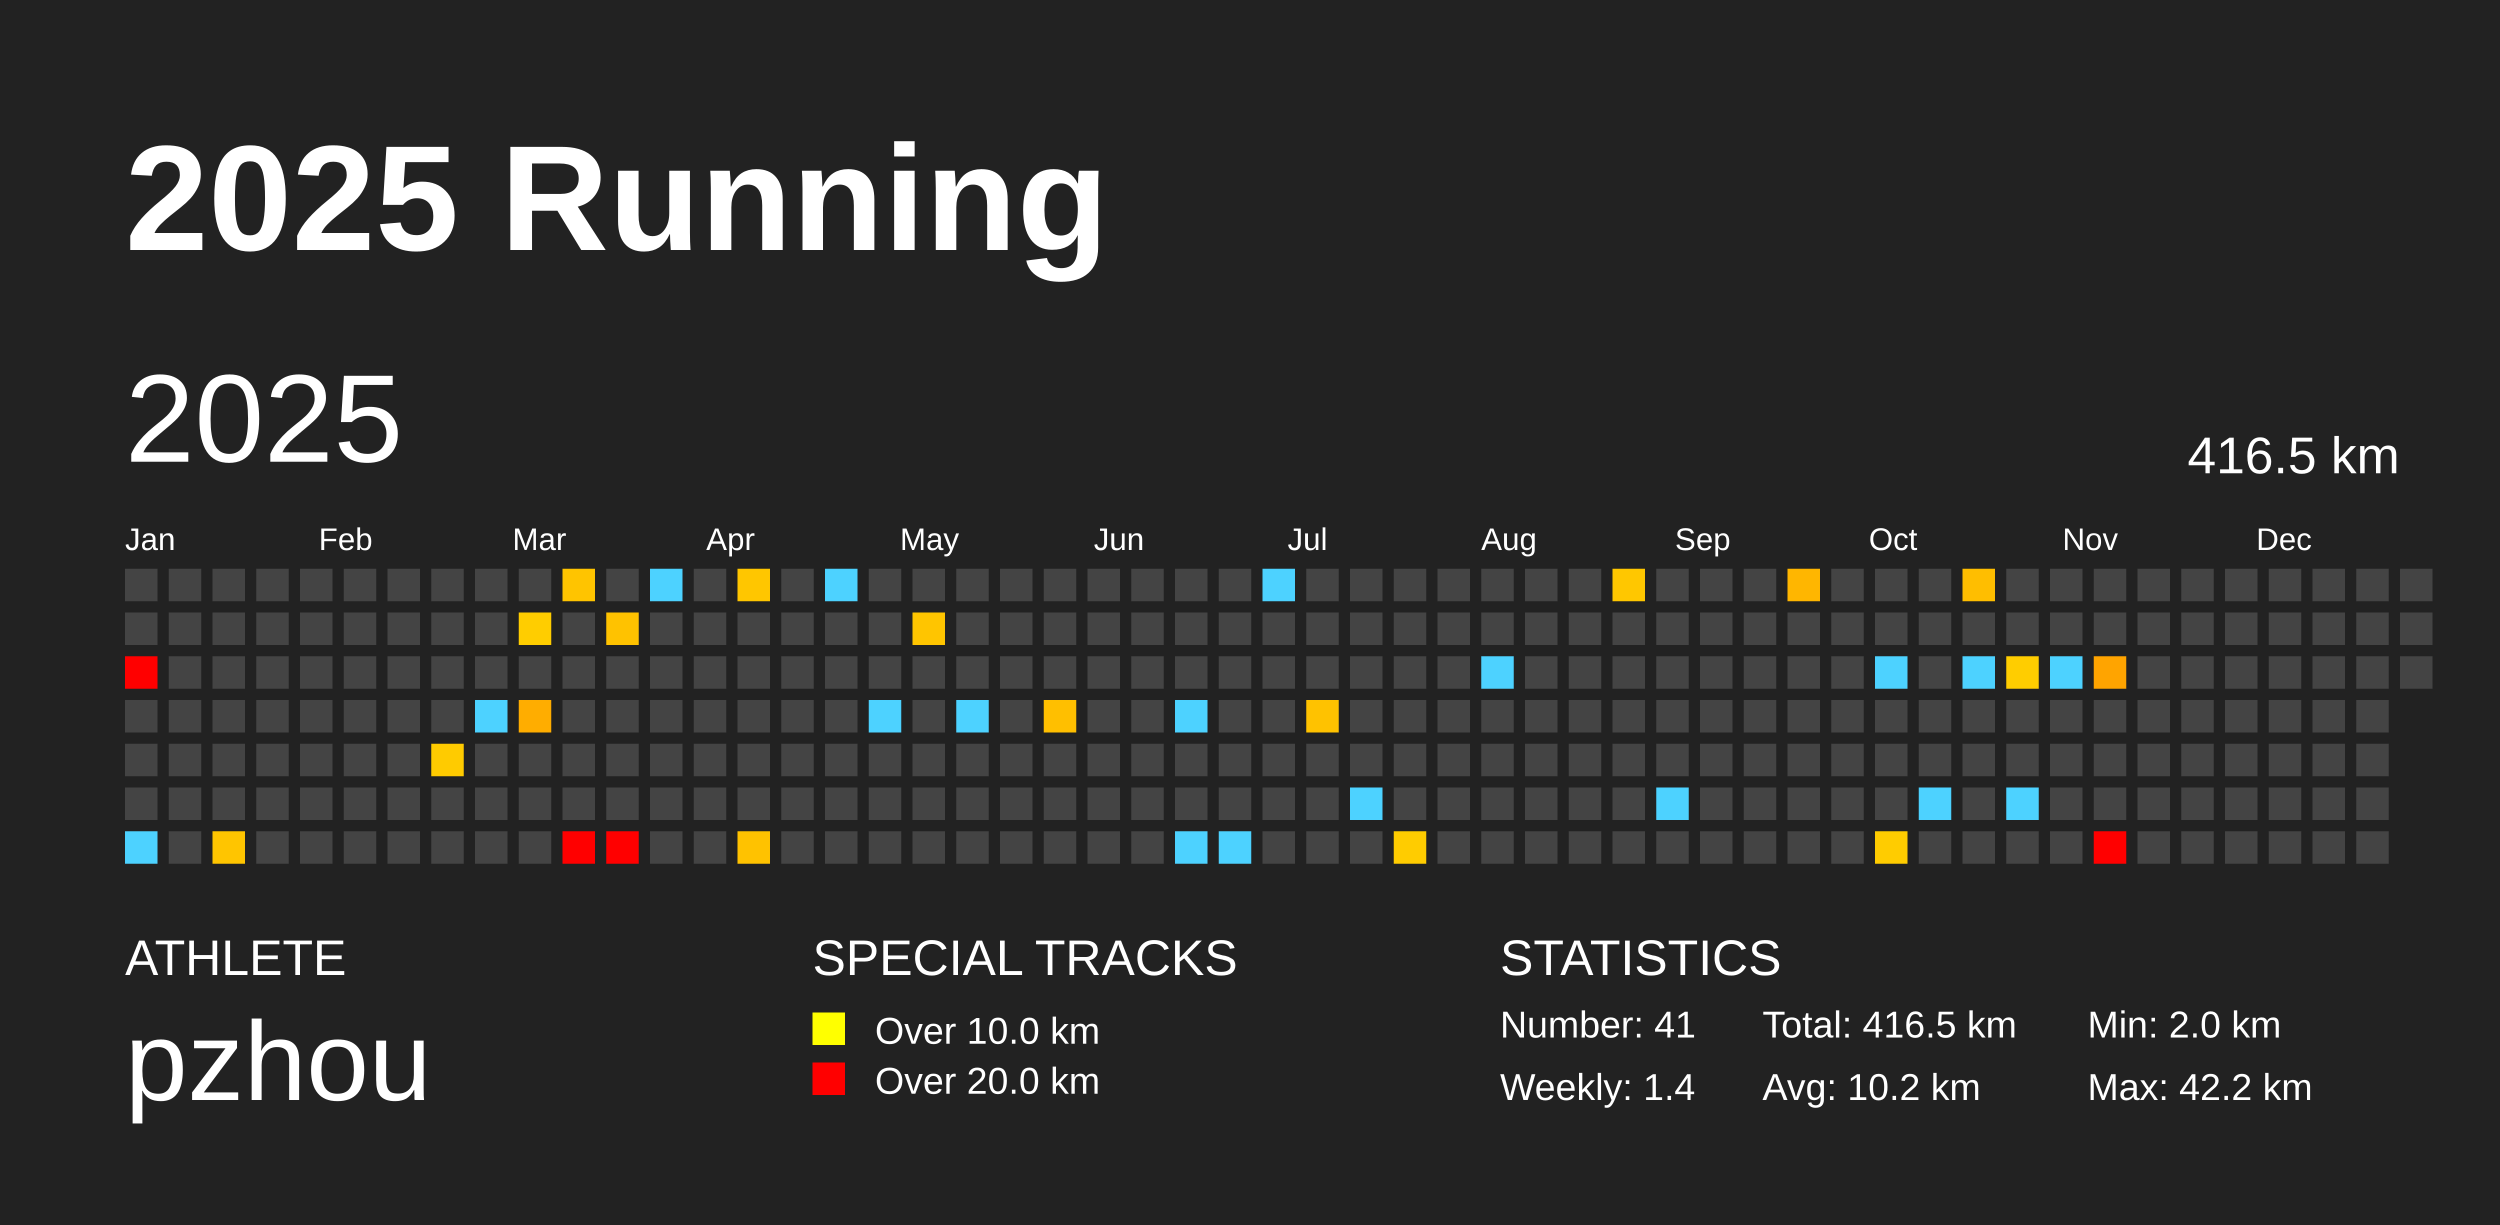
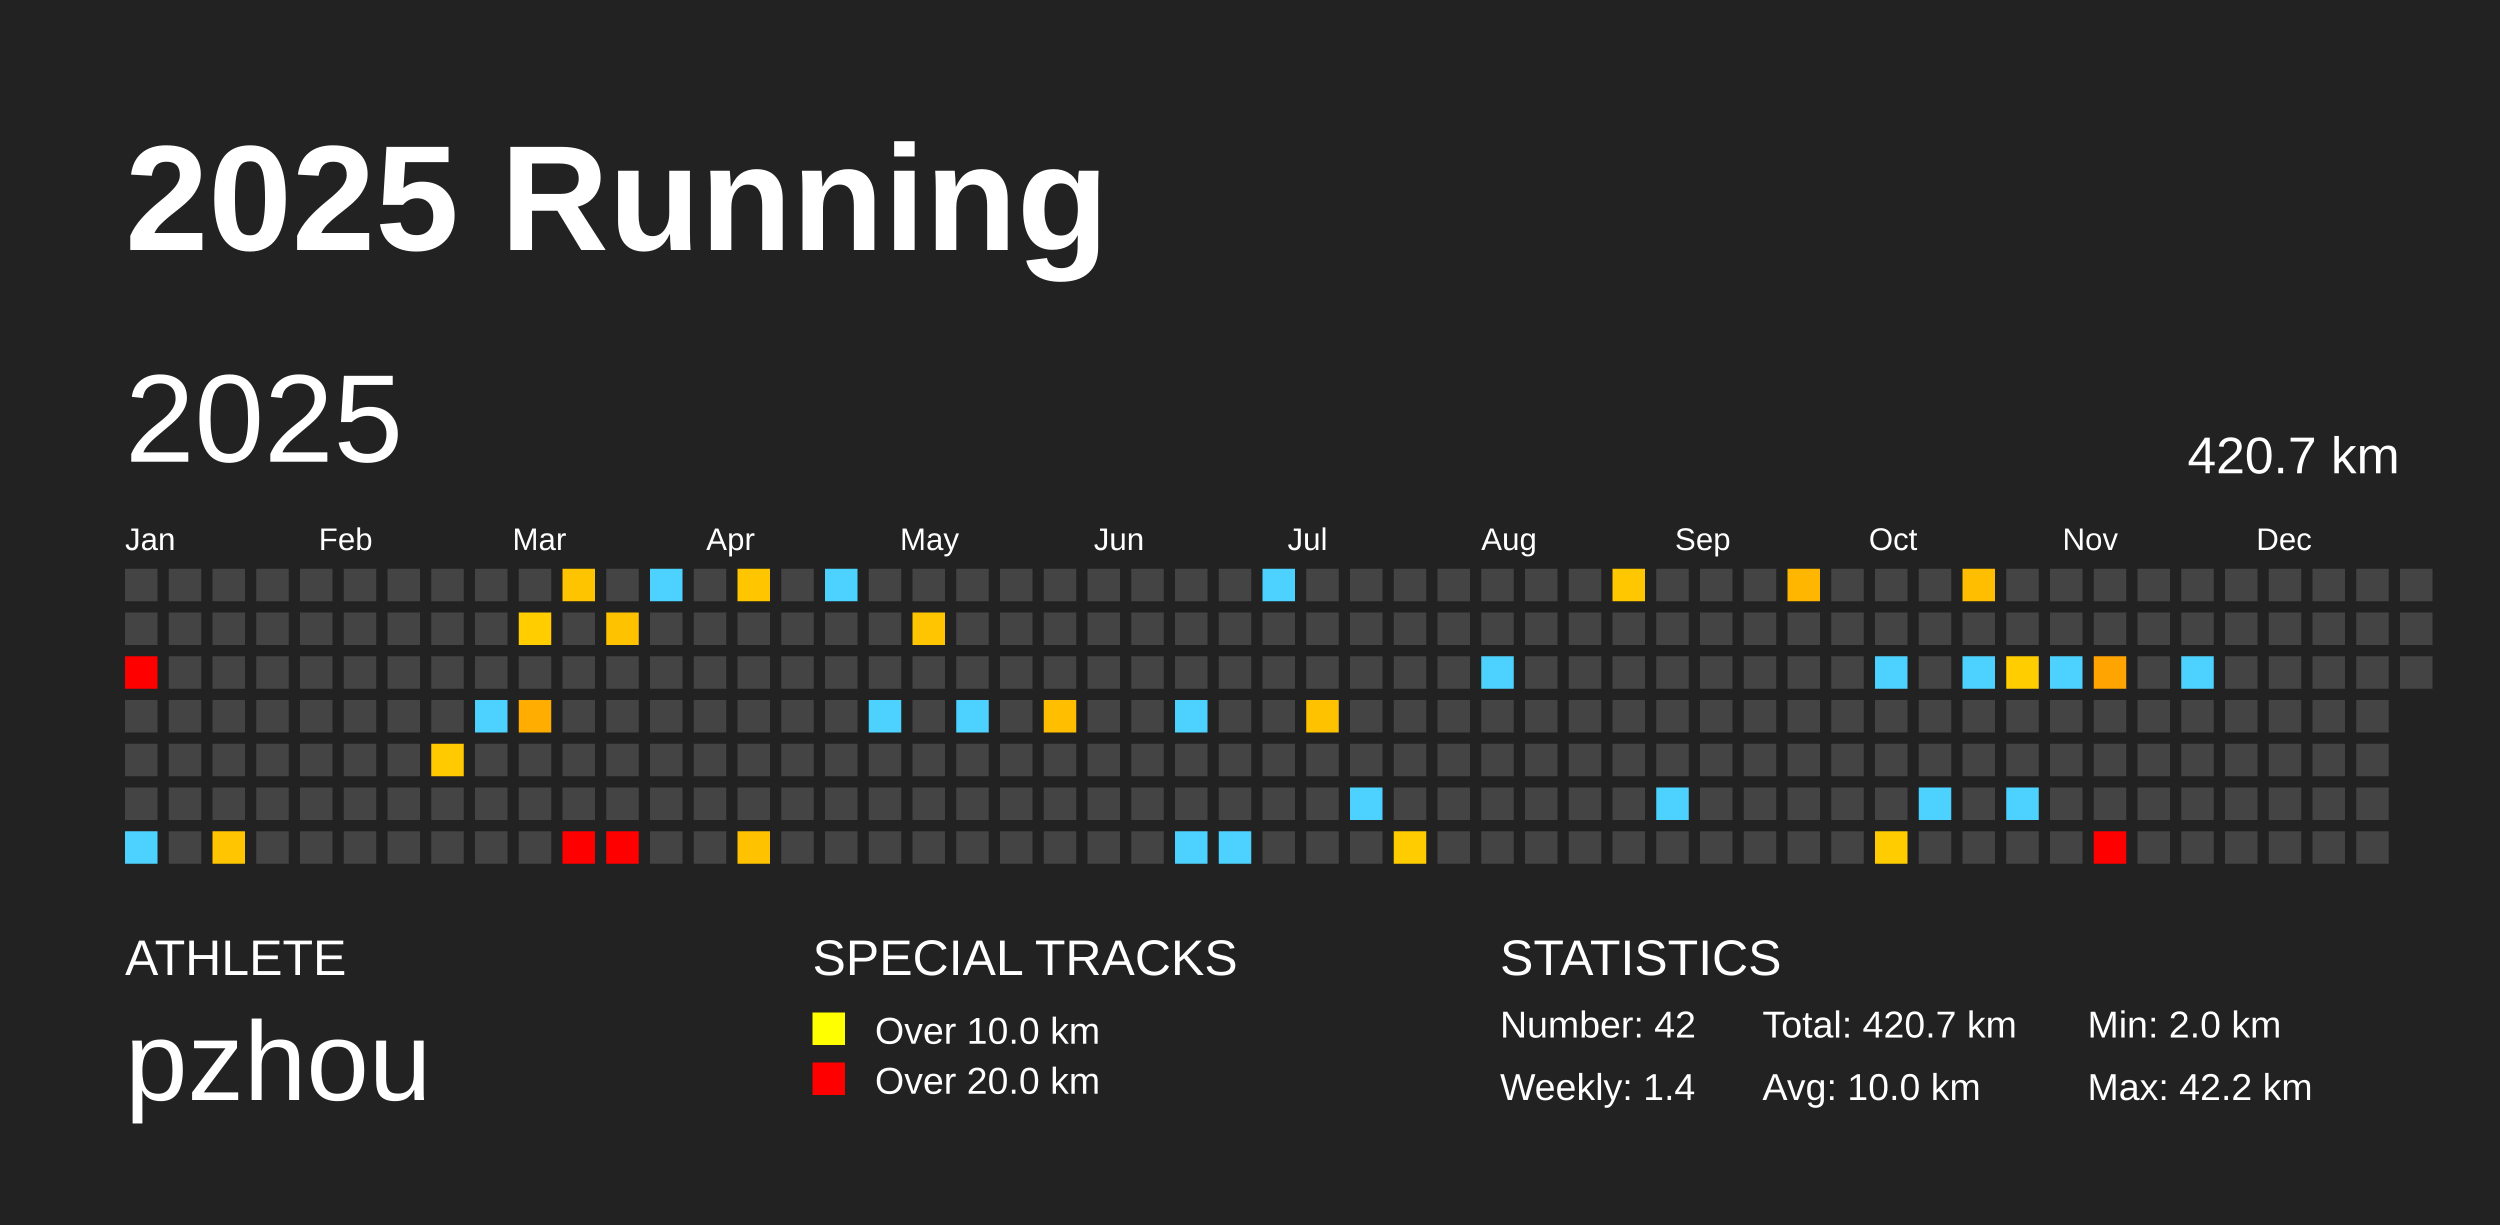
<svg xmlns="http://www.w3.org/2000/svg" baseProfile="full" height="98mm" version="1.1" viewBox="0,0,200,98" width="200mm">
  <defs />
  <rect fill="#222222" height="98" width="200" x="0" y="0" />
  <text fill="#FFFFFF" style="font-size:12px; font-family:Arial; font-weight:bold;" x="10" y="20">2025 Running</text>
  <text fill="#FFFFFF" style="font-size:4px; font-family:Arial" x="10" y="78">ATHLETE</text>
  <text fill="#FFFFFF" style="font-size:9px; font-family:Arial" x="10" y="88">pzhou</text>
  <text fill="#FFFFFF" style="font-size:4px; font-family:Arial" x="65" y="78">SPECIAL TRACKS</text>
  <rect fill="yellow" height="2.6" width="2.6" x="65" y="81" />
  <text fill="#FFFFFF" style="font-size:3px; font-family:Arial" x="70" y="83.5">Over 10.0 km</text>
  <rect fill="red" height="2.6" width="2.6" x="65" y="85" />
  <text fill="#FFFFFF" style="font-size:3px; font-family:Arial" x="70" y="87.5">Over 20.0 km</text>
  <text fill="#FFFFFF" style="font-size:4px; font-family:Arial" x="120" y="78">STATISTICS</text>
-   <text fill="#FFFFFF" style="font-size:3px; font-family:Arial" x="120" y="83">Number: 41</text>
+   <text fill="#FFFFFF" style="font-size:3px; font-family:Arial" x="120" y="83">Number: 42</text>
  <text fill="#FFFFFF" style="font-size:3px; font-family:Arial" x="120" y="88">Weekly: 1.4</text>
-   <text fill="#FFFFFF" style="font-size:3px; font-family:Arial" x="141" y="83">Total: 416.5 km</text>
-   <text fill="#FFFFFF" style="font-size:3px; font-family:Arial" x="141" y="88">Avg: 10.2 km</text>
+   <text fill="#FFFFFF" style="font-size:3px; font-family:Arial" x="141" y="83">Total: 420.7 km</text>
+   <text fill="#FFFFFF" style="font-size:3px; font-family:Arial" x="141" y="88">Avg: 10.0 km</text>
  <text fill="#FFFFFF" style="font-size:3px; font-family:Arial" x="167" y="83">Min: 2.0 km</text>
  <text fill="#FFFFFF" style="font-size:3px; font-family:Arial" x="167" y="88">Max: 42.2 km</text>
  <text dominant-baseline="hanging" fill="#FFFFFF" style="font-size:10.0px; font-family:Arial;" x="10" y="30">2025</text>
-   <text dominant-baseline="hanging" fill="#FFFFFF" style="font-size:4.125px; font-family:Arial;" x="175" y="35">416.5 km</text>
+   <text dominant-baseline="hanging" fill="#FFFFFF" style="font-size:4.125px; font-family:Arial;" x="175" y="35">420.7 km</text>
  <text fill="#FFFFFF" style="font-size:2.5px; font-family:Arial" x="10.0" y="44">Jan</text>
  <text fill="#FFFFFF" style="font-size:2.5px; font-family:Arial" x="25.5" y="44">Feb</text>
  <text fill="#FFFFFF" style="font-size:2.5px; font-family:Arial" x="41.0" y="44">Mar</text>
  <text fill="#FFFFFF" style="font-size:2.5px; font-family:Arial" x="56.5" y="44">Apr</text>
  <text fill="#FFFFFF" style="font-size:2.5px; font-family:Arial" x="72.0" y="44">May</text>
  <text fill="#FFFFFF" style="font-size:2.5px; font-family:Arial" x="87.5" y="44">Jun</text>
  <text fill="#FFFFFF" style="font-size:2.5px; font-family:Arial" x="103.0" y="44">Jul</text>
  <text fill="#FFFFFF" style="font-size:2.5px; font-family:Arial" x="118.5" y="44">Aug</text>
  <text fill="#FFFFFF" style="font-size:2.5px; font-family:Arial" x="134.0" y="44">Sep</text>
  <text fill="#FFFFFF" style="font-size:2.5px; font-family:Arial" x="149.5" y="44">Oct</text>
  <text fill="#FFFFFF" style="font-size:2.5px; font-family:Arial" x="165.0" y="44">Nov</text>
  <text fill="#FFFFFF" style="font-size:2.5px; font-family:Arial" x="180.5" y="44">Dec</text>
  <rect fill="#444444" height="2.6" width="2.6" x="10.0" y="45.5" />
  <rect fill="#444444" height="2.6" width="2.6" x="10.0" y="49.0" />
  <rect fill="red" height="2.6" width="2.6" x="10.0" y="52.5" />
  <rect fill="#444444" height="2.6" width="2.6" x="10.0" y="56.0" />
  <rect fill="#444444" height="2.6" width="2.6" x="10.0" y="59.5" />
  <rect fill="#444444" height="2.6" width="2.6" x="10.0" y="63.0" />
  <rect fill="#4dd2ff" height="2.6" width="2.6" x="10.0" y="66.5" />
  <rect fill="#444444" height="2.6" width="2.6" x="13.5" y="45.5" />
  <rect fill="#444444" height="2.6" width="2.6" x="13.5" y="49.0" />
  <rect fill="#444444" height="2.6" width="2.6" x="13.5" y="52.5" />
  <rect fill="#444444" height="2.6" width="2.6" x="13.5" y="56.0" />
  <rect fill="#444444" height="2.6" width="2.6" x="13.5" y="59.5" />
  <rect fill="#444444" height="2.6" width="2.6" x="13.5" y="63.0" />
  <rect fill="#444444" height="2.6" width="2.6" x="13.5" y="66.5" />
  <rect fill="#444444" height="2.6" width="2.6" x="17.0" y="45.5" />
  <rect fill="#444444" height="2.6" width="2.6" x="17.0" y="49.0" />
  <rect fill="#444444" height="2.6" width="2.6" x="17.0" y="52.5" />
  <rect fill="#444444" height="2.6" width="2.6" x="17.0" y="56.0" />
  <rect fill="#444444" height="2.6" width="2.6" x="17.0" y="59.5" />
  <rect fill="#444444" height="2.6" width="2.6" x="17.0" y="63.0" />
  <rect fill="#ffc500" height="2.6" width="2.6" x="17.0" y="66.5" />
  <rect fill="#444444" height="2.6" width="2.6" x="20.5" y="45.5" />
  <rect fill="#444444" height="2.6" width="2.6" x="20.5" y="49.0" />
  <rect fill="#444444" height="2.6" width="2.6" x="20.5" y="52.5" />
  <rect fill="#444444" height="2.6" width="2.6" x="20.5" y="56.0" />
  <rect fill="#444444" height="2.6" width="2.6" x="20.5" y="59.5" />
  <rect fill="#444444" height="2.6" width="2.6" x="20.5" y="63.0" />
  <rect fill="#444444" height="2.6" width="2.6" x="20.5" y="66.5" />
  <rect fill="#444444" height="2.6" width="2.6" x="24.0" y="45.5" />
  <rect fill="#444444" height="2.6" width="2.6" x="24.0" y="49.0" />
  <rect fill="#444444" height="2.6" width="2.6" x="24.0" y="52.5" />
  <rect fill="#444444" height="2.6" width="2.6" x="24.0" y="56.0" />
  <rect fill="#444444" height="2.6" width="2.6" x="24.0" y="59.5" />
  <rect fill="#444444" height="2.6" width="2.6" x="24.0" y="63.0" />
  <rect fill="#444444" height="2.6" width="2.6" x="24.0" y="66.5" />
  <rect fill="#444444" height="2.6" width="2.6" x="27.5" y="45.5" />
  <rect fill="#444444" height="2.6" width="2.6" x="27.5" y="49.0" />
  <rect fill="#444444" height="2.6" width="2.6" x="27.5" y="52.5" />
  <rect fill="#444444" height="2.6" width="2.6" x="27.5" y="56.0" />
  <rect fill="#444444" height="2.6" width="2.6" x="27.5" y="59.5" />
  <rect fill="#444444" height="2.6" width="2.6" x="27.5" y="63.0" />
  <rect fill="#444444" height="2.6" width="2.6" x="27.5" y="66.5" />
  <rect fill="#444444" height="2.6" width="2.6" x="31.0" y="45.5" />
  <rect fill="#444444" height="2.6" width="2.6" x="31.0" y="49.0" />
  <rect fill="#444444" height="2.6" width="2.6" x="31.0" y="52.5" />
  <rect fill="#444444" height="2.6" width="2.6" x="31.0" y="56.0" />
  <rect fill="#444444" height="2.6" width="2.6" x="31.0" y="59.5" />
  <rect fill="#444444" height="2.6" width="2.6" x="31.0" y="63.0" />
  <rect fill="#444444" height="2.6" width="2.6" x="31.0" y="66.5" />
  <rect fill="#444444" height="2.6" width="2.6" x="34.5" y="45.5" />
  <rect fill="#444444" height="2.6" width="2.6" x="34.5" y="49.0" />
  <rect fill="#444444" height="2.6" width="2.6" x="34.5" y="52.5" />
  <rect fill="#444444" height="2.6" width="2.6" x="34.5" y="56.0" />
  <rect fill="#ffcb00" height="2.6" width="2.6" x="34.5" y="59.5" />
  <rect fill="#444444" height="2.6" width="2.6" x="34.5" y="63.0" />
  <rect fill="#444444" height="2.6" width="2.6" x="34.5" y="66.5" />
  <rect fill="#444444" height="2.6" width="2.6" x="38.0" y="45.5" />
  <rect fill="#444444" height="2.6" width="2.6" x="38.0" y="49.0" />
  <rect fill="#444444" height="2.6" width="2.6" x="38.0" y="52.5" />
  <rect fill="#4dd2ff" height="2.6" width="2.6" x="38.0" y="56.0" />
  <rect fill="#444444" height="2.6" width="2.6" x="38.0" y="59.5" />
  <rect fill="#444444" height="2.6" width="2.6" x="38.0" y="63.0" />
  <rect fill="#444444" height="2.6" width="2.6" x="38.0" y="66.5" />
  <rect fill="#444444" height="2.6" width="2.6" x="41.5" y="45.5" />
  <rect fill="#ffcd00" height="2.6" width="2.6" x="41.5" y="49.0" />
  <rect fill="#444444" height="2.6" width="2.6" x="41.5" y="52.5" />
  <rect fill="#ffad00" height="2.6" width="2.6" x="41.5" y="56.0" />
  <rect fill="#444444" height="2.6" width="2.6" x="41.5" y="59.5" />
  <rect fill="#444444" height="2.6" width="2.6" x="41.5" y="63.0" />
  <rect fill="#444444" height="2.6" width="2.6" x="41.5" y="66.5" />
  <rect fill="#ffc400" height="2.6" width="2.6" x="45.0" y="45.5" />
  <rect fill="#444444" height="2.6" width="2.6" x="45.0" y="49.0" />
  <rect fill="#444444" height="2.6" width="2.6" x="45.0" y="52.5" />
  <rect fill="#444444" height="2.6" width="2.6" x="45.0" y="56.0" />
  <rect fill="#444444" height="2.6" width="2.6" x="45.0" y="59.5" />
  <rect fill="#444444" height="2.6" width="2.6" x="45.0" y="63.0" />
  <rect fill="red" height="2.6" width="2.6" x="45.0" y="66.5" />
  <rect fill="#444444" height="2.6" width="2.6" x="48.5" y="45.5" />
  <rect fill="#ffc200" height="2.6" width="2.6" x="48.5" y="49.0" />
  <rect fill="#444444" height="2.6" width="2.6" x="48.5" y="52.5" />
  <rect fill="#444444" height="2.6" width="2.6" x="48.5" y="56.0" />
  <rect fill="#444444" height="2.6" width="2.6" x="48.5" y="59.5" />
  <rect fill="#444444" height="2.6" width="2.6" x="48.5" y="63.0" />
  <rect fill="red" height="2.6" width="2.6" x="48.5" y="66.5" />
  <rect fill="#4dd2ff" height="2.6" width="2.6" x="52.0" y="45.5" />
  <rect fill="#444444" height="2.6" width="2.6" x="52.0" y="49.0" />
  <rect fill="#444444" height="2.6" width="2.6" x="52.0" y="52.5" />
  <rect fill="#444444" height="2.6" width="2.6" x="52.0" y="56.0" />
  <rect fill="#444444" height="2.6" width="2.6" x="52.0" y="59.5" />
  <rect fill="#444444" height="2.6" width="2.6" x="52.0" y="63.0" />
  <rect fill="#444444" height="2.6" width="2.6" x="52.0" y="66.5" />
  <rect fill="#444444" height="2.6" width="2.6" x="55.5" y="45.5" />
  <rect fill="#444444" height="2.6" width="2.6" x="55.5" y="49.0" />
  <rect fill="#444444" height="2.6" width="2.6" x="55.5" y="52.5" />
  <rect fill="#444444" height="2.6" width="2.6" x="55.5" y="56.0" />
  <rect fill="#444444" height="2.6" width="2.6" x="55.5" y="59.5" />
  <rect fill="#444444" height="2.6" width="2.6" x="55.5" y="63.0" />
  <rect fill="#444444" height="2.6" width="2.6" x="55.5" y="66.5" />
  <rect fill="#ffc600" height="2.6" width="2.6" x="59.0" y="45.5" />
  <rect fill="#444444" height="2.6" width="2.6" x="59.0" y="49.0" />
  <rect fill="#444444" height="2.6" width="2.6" x="59.0" y="52.5" />
  <rect fill="#444444" height="2.6" width="2.6" x="59.0" y="56.0" />
  <rect fill="#444444" height="2.6" width="2.6" x="59.0" y="59.5" />
  <rect fill="#444444" height="2.6" width="2.6" x="59.0" y="63.0" />
  <rect fill="#ffc200" height="2.6" width="2.6" x="59.0" y="66.5" />
  <rect fill="#444444" height="2.6" width="2.6" x="62.5" y="45.5" />
  <rect fill="#444444" height="2.6" width="2.6" x="62.5" y="49.0" />
  <rect fill="#444444" height="2.6" width="2.6" x="62.5" y="52.5" />
  <rect fill="#444444" height="2.6" width="2.6" x="62.5" y="56.0" />
  <rect fill="#444444" height="2.6" width="2.6" x="62.5" y="59.5" />
  <rect fill="#444444" height="2.6" width="2.6" x="62.5" y="63.0" />
  <rect fill="#444444" height="2.6" width="2.6" x="62.5" y="66.5" />
  <rect fill="#4dd2ff" height="2.6" width="2.6" x="66.0" y="45.5" />
  <rect fill="#444444" height="2.6" width="2.6" x="66.0" y="49.0" />
  <rect fill="#444444" height="2.6" width="2.6" x="66.0" y="52.5" />
  <rect fill="#444444" height="2.6" width="2.6" x="66.0" y="56.0" />
  <rect fill="#444444" height="2.6" width="2.6" x="66.0" y="59.5" />
  <rect fill="#444444" height="2.6" width="2.6" x="66.0" y="63.0" />
  <rect fill="#444444" height="2.6" width="2.6" x="66.0" y="66.5" />
  <rect fill="#444444" height="2.6" width="2.6" x="69.5" y="45.5" />
  <rect fill="#444444" height="2.6" width="2.6" x="69.5" y="49.0" />
  <rect fill="#444444" height="2.6" width="2.6" x="69.5" y="52.5" />
  <rect fill="#4dd2ff" height="2.6" width="2.6" x="69.5" y="56.0" />
  <rect fill="#444444" height="2.6" width="2.6" x="69.5" y="59.5" />
  <rect fill="#444444" height="2.6" width="2.6" x="69.5" y="63.0" />
  <rect fill="#444444" height="2.6" width="2.6" x="69.5" y="66.5" />
  <rect fill="#444444" height="2.6" width="2.6" x="73.0" y="45.5" />
  <rect fill="#ffc500" height="2.6" width="2.6" x="73.0" y="49.0" />
  <rect fill="#444444" height="2.6" width="2.6" x="73.0" y="52.5" />
  <rect fill="#444444" height="2.6" width="2.6" x="73.0" y="56.0" />
  <rect fill="#444444" height="2.6" width="2.6" x="73.0" y="59.5" />
  <rect fill="#444444" height="2.6" width="2.6" x="73.0" y="63.0" />
  <rect fill="#444444" height="2.6" width="2.6" x="73.0" y="66.5" />
  <rect fill="#444444" height="2.6" width="2.6" x="76.5" y="45.5" />
  <rect fill="#444444" height="2.6" width="2.6" x="76.5" y="49.0" />
  <rect fill="#444444" height="2.6" width="2.6" x="76.5" y="52.5" />
  <rect fill="#4dd2ff" height="2.6" width="2.6" x="76.5" y="56.0" />
  <rect fill="#444444" height="2.6" width="2.6" x="76.5" y="59.5" />
  <rect fill="#444444" height="2.6" width="2.6" x="76.5" y="63.0" />
  <rect fill="#444444" height="2.6" width="2.6" x="76.5" y="66.5" />
  <rect fill="#444444" height="2.6" width="2.6" x="80.0" y="45.5" />
  <rect fill="#444444" height="2.6" width="2.6" x="80.0" y="49.0" />
  <rect fill="#444444" height="2.6" width="2.6" x="80.0" y="52.5" />
  <rect fill="#444444" height="2.6" width="2.6" x="80.0" y="56.0" />
  <rect fill="#444444" height="2.6" width="2.6" x="80.0" y="59.5" />
  <rect fill="#444444" height="2.6" width="2.6" x="80.0" y="63.0" />
  <rect fill="#444444" height="2.6" width="2.6" x="80.0" y="66.5" />
  <rect fill="#444444" height="2.6" width="2.6" x="83.5" y="45.5" />
  <rect fill="#444444" height="2.6" width="2.6" x="83.5" y="49.0" />
  <rect fill="#444444" height="2.6" width="2.6" x="83.5" y="52.5" />
  <rect fill="#ffbf00" height="2.6" width="2.6" x="83.5" y="56.0" />
  <rect fill="#444444" height="2.6" width="2.6" x="83.5" y="59.5" />
  <rect fill="#444444" height="2.6" width="2.6" x="83.5" y="63.0" />
  <rect fill="#444444" height="2.6" width="2.6" x="83.5" y="66.5" />
  <rect fill="#444444" height="2.6" width="2.6" x="87.0" y="45.5" />
  <rect fill="#444444" height="2.6" width="2.6" x="87.0" y="49.0" />
  <rect fill="#444444" height="2.6" width="2.6" x="87.0" y="52.5" />
  <rect fill="#444444" height="2.6" width="2.6" x="87.0" y="56.0" />
  <rect fill="#444444" height="2.6" width="2.6" x="87.0" y="59.5" />
  <rect fill="#444444" height="2.6" width="2.6" x="87.0" y="63.0" />
  <rect fill="#444444" height="2.6" width="2.6" x="87.0" y="66.5" />
  <rect fill="#444444" height="2.6" width="2.6" x="90.5" y="45.5" />
  <rect fill="#444444" height="2.6" width="2.6" x="90.5" y="49.0" />
  <rect fill="#444444" height="2.6" width="2.6" x="90.5" y="52.5" />
  <rect fill="#444444" height="2.6" width="2.6" x="90.5" y="56.0" />
  <rect fill="#444444" height="2.6" width="2.6" x="90.5" y="59.5" />
  <rect fill="#444444" height="2.6" width="2.6" x="90.5" y="63.0" />
  <rect fill="#444444" height="2.6" width="2.6" x="90.5" y="66.5" />
  <rect fill="#444444" height="2.6" width="2.6" x="94.0" y="45.5" />
  <rect fill="#444444" height="2.6" width="2.6" x="94.0" y="49.0" />
  <rect fill="#444444" height="2.6" width="2.6" x="94.0" y="52.5" />
  <rect fill="#4dd2ff" height="2.6" width="2.6" x="94.0" y="56.0" />
  <rect fill="#444444" height="2.6" width="2.6" x="94.0" y="59.5" />
  <rect fill="#444444" height="2.6" width="2.6" x="94.0" y="63.0" />
  <rect fill="#4dd2ff" height="2.6" width="2.6" x="94.0" y="66.5" />
  <rect fill="#444444" height="2.6" width="2.6" x="97.5" y="45.5" />
  <rect fill="#444444" height="2.6" width="2.6" x="97.5" y="49.0" />
  <rect fill="#444444" height="2.6" width="2.6" x="97.5" y="52.5" />
  <rect fill="#444444" height="2.6" width="2.6" x="97.5" y="56.0" />
  <rect fill="#444444" height="2.6" width="2.6" x="97.5" y="59.5" />
  <rect fill="#444444" height="2.6" width="2.6" x="97.5" y="63.0" />
  <rect fill="#4dd2ff" height="2.6" width="2.6" x="97.5" y="66.5" />
  <rect fill="#4dd2ff" height="2.6" width="2.6" x="101.0" y="45.5" />
  <rect fill="#444444" height="2.6" width="2.6" x="101.0" y="49.0" />
  <rect fill="#444444" height="2.6" width="2.6" x="101.0" y="52.5" />
  <rect fill="#444444" height="2.6" width="2.6" x="101.0" y="56.0" />
  <rect fill="#444444" height="2.6" width="2.6" x="101.0" y="59.5" />
  <rect fill="#444444" height="2.6" width="2.6" x="101.0" y="63.0" />
  <rect fill="#444444" height="2.6" width="2.6" x="101.0" y="66.5" />
  <rect fill="#444444" height="2.6" width="2.6" x="104.5" y="45.5" />
  <rect fill="#444444" height="2.6" width="2.6" x="104.5" y="49.0" />
  <rect fill="#444444" height="2.6" width="2.6" x="104.5" y="52.5" />
  <rect fill="#ffc200" height="2.6" width="2.6" x="104.5" y="56.0" />
  <rect fill="#444444" height="2.6" width="2.6" x="104.5" y="59.5" />
  <rect fill="#444444" height="2.6" width="2.6" x="104.5" y="63.0" />
  <rect fill="#444444" height="2.6" width="2.6" x="104.5" y="66.5" />
  <rect fill="#444444" height="2.6" width="2.6" x="108.0" y="45.5" />
  <rect fill="#444444" height="2.6" width="2.6" x="108.0" y="49.0" />
  <rect fill="#444444" height="2.6" width="2.6" x="108.0" y="52.5" />
  <rect fill="#444444" height="2.6" width="2.6" x="108.0" y="56.0" />
  <rect fill="#444444" height="2.6" width="2.6" x="108.0" y="59.5" />
  <rect fill="#4dd2ff" height="2.6" width="2.6" x="108.0" y="63.0" />
  <rect fill="#444444" height="2.6" width="2.6" x="108.0" y="66.5" />
  <rect fill="#444444" height="2.6" width="2.6" x="111.5" y="45.5" />
  <rect fill="#444444" height="2.6" width="2.6" x="111.5" y="49.0" />
  <rect fill="#444444" height="2.6" width="2.6" x="111.5" y="52.5" />
  <rect fill="#444444" height="2.6" width="2.6" x="111.5" y="56.0" />
  <rect fill="#444444" height="2.6" width="2.6" x="111.5" y="59.5" />
  <rect fill="#444444" height="2.6" width="2.6" x="111.5" y="63.0" />
  <rect fill="#ffcc00" height="2.6" width="2.6" x="111.5" y="66.5" />
  <rect fill="#444444" height="2.6" width="2.6" x="115.0" y="45.5" />
  <rect fill="#444444" height="2.6" width="2.6" x="115.0" y="49.0" />
  <rect fill="#444444" height="2.6" width="2.6" x="115.0" y="52.5" />
  <rect fill="#444444" height="2.6" width="2.6" x="115.0" y="56.0" />
  <rect fill="#444444" height="2.6" width="2.6" x="115.0" y="59.5" />
  <rect fill="#444444" height="2.6" width="2.6" x="115.0" y="63.0" />
  <rect fill="#444444" height="2.6" width="2.6" x="115.0" y="66.5" />
  <rect fill="#444444" height="2.6" width="2.6" x="118.5" y="45.5" />
  <rect fill="#444444" height="2.6" width="2.6" x="118.5" y="49.0" />
  <rect fill="#4dd2ff" height="2.6" width="2.6" x="118.5" y="52.5" />
  <rect fill="#444444" height="2.6" width="2.6" x="118.5" y="56.0" />
  <rect fill="#444444" height="2.6" width="2.6" x="118.5" y="59.5" />
  <rect fill="#444444" height="2.6" width="2.6" x="118.5" y="63.0" />
  <rect fill="#444444" height="2.6" width="2.6" x="118.5" y="66.5" />
  <rect fill="#444444" height="2.6" width="2.6" x="122.0" y="45.5" />
  <rect fill="#444444" height="2.6" width="2.6" x="122.0" y="49.0" />
  <rect fill="#444444" height="2.6" width="2.6" x="122.0" y="52.5" />
  <rect fill="#444444" height="2.6" width="2.6" x="122.0" y="56.0" />
  <rect fill="#444444" height="2.6" width="2.6" x="122.0" y="59.5" />
  <rect fill="#444444" height="2.6" width="2.6" x="122.0" y="63.0" />
  <rect fill="#444444" height="2.6" width="2.6" x="122.0" y="66.5" />
  <rect fill="#444444" height="2.6" width="2.6" x="125.5" y="45.5" />
  <rect fill="#444444" height="2.6" width="2.6" x="125.5" y="49.0" />
  <rect fill="#444444" height="2.6" width="2.6" x="125.5" y="52.5" />
  <rect fill="#444444" height="2.6" width="2.6" x="125.5" y="56.0" />
  <rect fill="#444444" height="2.6" width="2.6" x="125.5" y="59.5" />
  <rect fill="#444444" height="2.6" width="2.6" x="125.5" y="63.0" />
  <rect fill="#444444" height="2.6" width="2.6" x="125.5" y="66.5" />
  <rect fill="#ffc700" height="2.6" width="2.6" x="129.0" y="45.5" />
  <rect fill="#444444" height="2.6" width="2.6" x="129.0" y="49.0" />
  <rect fill="#444444" height="2.6" width="2.6" x="129.0" y="52.5" />
  <rect fill="#444444" height="2.6" width="2.6" x="129.0" y="56.0" />
  <rect fill="#444444" height="2.6" width="2.6" x="129.0" y="59.5" />
  <rect fill="#444444" height="2.6" width="2.6" x="129.0" y="63.0" />
  <rect fill="#444444" height="2.6" width="2.6" x="129.0" y="66.5" />
  <rect fill="#444444" height="2.6" width="2.6" x="132.5" y="45.5" />
  <rect fill="#444444" height="2.6" width="2.6" x="132.5" y="49.0" />
  <rect fill="#444444" height="2.6" width="2.6" x="132.5" y="52.5" />
  <rect fill="#444444" height="2.6" width="2.6" x="132.5" y="56.0" />
  <rect fill="#444444" height="2.6" width="2.6" x="132.5" y="59.5" />
  <rect fill="#4dd2ff" height="2.6" width="2.6" x="132.5" y="63.0" />
  <rect fill="#444444" height="2.6" width="2.6" x="132.5" y="66.5" />
  <rect fill="#444444" height="2.6" width="2.6" x="136.0" y="45.5" />
  <rect fill="#444444" height="2.6" width="2.6" x="136.0" y="49.0" />
  <rect fill="#444444" height="2.6" width="2.6" x="136.0" y="52.5" />
  <rect fill="#444444" height="2.6" width="2.6" x="136.0" y="56.0" />
  <rect fill="#444444" height="2.6" width="2.6" x="136.0" y="59.5" />
  <rect fill="#444444" height="2.6" width="2.6" x="136.0" y="63.0" />
  <rect fill="#444444" height="2.6" width="2.6" x="136.0" y="66.5" />
  <rect fill="#444444" height="2.6" width="2.6" x="139.5" y="45.5" />
  <rect fill="#444444" height="2.6" width="2.6" x="139.5" y="49.0" />
  <rect fill="#444444" height="2.6" width="2.6" x="139.5" y="52.5" />
  <rect fill="#444444" height="2.6" width="2.6" x="139.5" y="56.0" />
  <rect fill="#444444" height="2.6" width="2.6" x="139.5" y="59.5" />
  <rect fill="#444444" height="2.6" width="2.6" x="139.5" y="63.0" />
  <rect fill="#444444" height="2.6" width="2.6" x="139.5" y="66.5" />
  <rect fill="#ffb600" height="2.6" width="2.6" x="143.0" y="45.5" />
  <rect fill="#444444" height="2.6" width="2.6" x="143.0" y="49.0" />
  <rect fill="#444444" height="2.6" width="2.6" x="143.0" y="52.5" />
  <rect fill="#444444" height="2.6" width="2.6" x="143.0" y="56.0" />
  <rect fill="#444444" height="2.6" width="2.6" x="143.0" y="59.5" />
  <rect fill="#444444" height="2.6" width="2.6" x="143.0" y="63.0" />
  <rect fill="#444444" height="2.6" width="2.6" x="143.0" y="66.5" />
  <rect fill="#444444" height="2.6" width="2.6" x="146.5" y="45.5" />
  <rect fill="#444444" height="2.6" width="2.6" x="146.5" y="49.0" />
  <rect fill="#444444" height="2.6" width="2.6" x="146.5" y="52.5" />
  <rect fill="#444444" height="2.6" width="2.6" x="146.5" y="56.0" />
  <rect fill="#444444" height="2.6" width="2.6" x="146.5" y="59.5" />
  <rect fill="#444444" height="2.6" width="2.6" x="146.5" y="63.0" />
  <rect fill="#444444" height="2.6" width="2.6" x="146.5" y="66.5" />
  <rect fill="#444444" height="2.6" width="2.6" x="150.0" y="45.5" />
  <rect fill="#444444" height="2.6" width="2.6" x="150.0" y="49.0" />
  <rect fill="#4dd2ff" height="2.6" width="2.6" x="150.0" y="52.5" />
  <rect fill="#444444" height="2.6" width="2.6" x="150.0" y="56.0" />
  <rect fill="#444444" height="2.6" width="2.6" x="150.0" y="59.5" />
  <rect fill="#444444" height="2.6" width="2.6" x="150.0" y="63.0" />
  <rect fill="#ffcc00" height="2.6" width="2.6" x="150.0" y="66.5" />
  <rect fill="#444444" height="2.6" width="2.6" x="153.5" y="45.5" />
  <rect fill="#444444" height="2.6" width="2.6" x="153.5" y="49.0" />
  <rect fill="#444444" height="2.6" width="2.6" x="153.5" y="52.5" />
  <rect fill="#444444" height="2.6" width="2.6" x="153.5" y="56.0" />
  <rect fill="#444444" height="2.6" width="2.6" x="153.5" y="59.5" />
  <rect fill="#4dd2ff" height="2.6" width="2.6" x="153.5" y="63.0" />
  <rect fill="#444444" height="2.6" width="2.6" x="153.5" y="66.5" />
  <rect fill="#ffbe00" height="2.6" width="2.6" x="157.0" y="45.5" />
  <rect fill="#444444" height="2.6" width="2.6" x="157.0" y="49.0" />
  <rect fill="#4dd2ff" height="2.6" width="2.6" x="157.0" y="52.5" />
  <rect fill="#444444" height="2.6" width="2.6" x="157.0" y="56.0" />
  <rect fill="#444444" height="2.6" width="2.6" x="157.0" y="59.5" />
  <rect fill="#444444" height="2.6" width="2.6" x="157.0" y="63.0" />
  <rect fill="#444444" height="2.6" width="2.6" x="157.0" y="66.5" />
  <rect fill="#444444" height="2.6" width="2.6" x="160.5" y="45.5" />
  <rect fill="#444444" height="2.6" width="2.6" x="160.5" y="49.0" />
  <rect fill="#ffcd00" height="2.6" width="2.6" x="160.5" y="52.5" />
  <rect fill="#444444" height="2.6" width="2.6" x="160.5" y="56.0" />
  <rect fill="#444444" height="2.6" width="2.6" x="160.5" y="59.5" />
  <rect fill="#4dd2ff" height="2.6" width="2.6" x="160.5" y="63.0" />
  <rect fill="#444444" height="2.6" width="2.6" x="160.5" y="66.5" />
  <rect fill="#444444" height="2.6" width="2.6" x="164.0" y="45.5" />
  <rect fill="#444444" height="2.6" width="2.6" x="164.0" y="49.0" />
  <rect fill="#4dd2ff" height="2.6" width="2.6" x="164.0" y="52.5" />
  <rect fill="#444444" height="2.6" width="2.6" x="164.0" y="56.0" />
  <rect fill="#444444" height="2.6" width="2.6" x="164.0" y="59.5" />
  <rect fill="#444444" height="2.6" width="2.6" x="164.0" y="63.0" />
  <rect fill="#444444" height="2.6" width="2.6" x="164.0" y="66.5" />
  <rect fill="#444444" height="2.6" width="2.6" x="167.5" y="45.5" />
  <rect fill="#444444" height="2.6" width="2.6" x="167.5" y="49.0" />
  <rect fill="#ffa400" height="2.6" width="2.6" x="167.5" y="52.5" />
  <rect fill="#444444" height="2.6" width="2.6" x="167.5" y="56.0" />
  <rect fill="#444444" height="2.6" width="2.6" x="167.5" y="59.5" />
  <rect fill="#444444" height="2.6" width="2.6" x="167.5" y="63.0" />
  <rect fill="red" height="2.6" width="2.6" x="167.5" y="66.5" />
  <rect fill="#444444" height="2.6" width="2.6" x="171.0" y="45.5" />
  <rect fill="#444444" height="2.6" width="2.6" x="171.0" y="49.0" />
  <rect fill="#444444" height="2.6" width="2.6" x="171.0" y="52.5" />
  <rect fill="#444444" height="2.6" width="2.6" x="171.0" y="56.0" />
  <rect fill="#444444" height="2.6" width="2.6" x="171.0" y="59.5" />
  <rect fill="#444444" height="2.6" width="2.6" x="171.0" y="63.0" />
  <rect fill="#444444" height="2.6" width="2.6" x="171.0" y="66.5" />
  <rect fill="#444444" height="2.6" width="2.6" x="174.5" y="45.5" />
  <rect fill="#444444" height="2.6" width="2.6" x="174.5" y="49.0" />
-   <rect fill="#444444" height="2.6" width="2.6" x="174.5" y="52.5" />
+   <rect fill="#4dd2ff" height="2.6" width="2.6" x="174.5" y="52.5" />
  <rect fill="#444444" height="2.6" width="2.6" x="174.5" y="56.0" />
  <rect fill="#444444" height="2.6" width="2.6" x="174.5" y="59.5" />
  <rect fill="#444444" height="2.6" width="2.6" x="174.5" y="63.0" />
  <rect fill="#444444" height="2.6" width="2.6" x="174.5" y="66.5" />
  <rect fill="#444444" height="2.6" width="2.6" x="178.0" y="45.5" />
  <rect fill="#444444" height="2.6" width="2.6" x="178.0" y="49.0" />
  <rect fill="#444444" height="2.6" width="2.6" x="178.0" y="52.5" />
  <rect fill="#444444" height="2.6" width="2.6" x="178.0" y="56.0" />
  <rect fill="#444444" height="2.6" width="2.6" x="178.0" y="59.5" />
  <rect fill="#444444" height="2.6" width="2.6" x="178.0" y="63.0" />
  <rect fill="#444444" height="2.6" width="2.6" x="178.0" y="66.5" />
  <rect fill="#444444" height="2.6" width="2.6" x="181.5" y="45.5" />
  <rect fill="#444444" height="2.6" width="2.6" x="181.5" y="49.0" />
  <rect fill="#444444" height="2.6" width="2.6" x="181.5" y="52.5" />
  <rect fill="#444444" height="2.6" width="2.6" x="181.5" y="56.0" />
  <rect fill="#444444" height="2.6" width="2.6" x="181.5" y="59.5" />
  <rect fill="#444444" height="2.6" width="2.6" x="181.5" y="63.0" />
  <rect fill="#444444" height="2.6" width="2.6" x="181.5" y="66.5" />
  <rect fill="#444444" height="2.6" width="2.6" x="185.0" y="45.5" />
  <rect fill="#444444" height="2.6" width="2.6" x="185.0" y="49.0" />
  <rect fill="#444444" height="2.6" width="2.6" x="185.0" y="52.5" />
  <rect fill="#444444" height="2.6" width="2.6" x="185.0" y="56.0" />
  <rect fill="#444444" height="2.6" width="2.6" x="185.0" y="59.5" />
  <rect fill="#444444" height="2.6" width="2.6" x="185.0" y="63.0" />
  <rect fill="#444444" height="2.6" width="2.6" x="185.0" y="66.5" />
  <rect fill="#444444" height="2.6" width="2.6" x="188.5" y="45.5" />
  <rect fill="#444444" height="2.6" width="2.6" x="188.5" y="49.0" />
  <rect fill="#444444" height="2.6" width="2.6" x="188.5" y="52.5" />
  <rect fill="#444444" height="2.6" width="2.6" x="188.5" y="56.0" />
  <rect fill="#444444" height="2.6" width="2.6" x="188.5" y="59.5" />
  <rect fill="#444444" height="2.6" width="2.6" x="188.5" y="63.0" />
  <rect fill="#444444" height="2.6" width="2.6" x="188.5" y="66.5" />
  <rect fill="#444444" height="2.6" width="2.6" x="192.0" y="45.5" />
  <rect fill="#444444" height="2.6" width="2.6" x="192.0" y="49.0" />
  <rect fill="#444444" height="2.6" width="2.6" x="192.0" y="52.5" />
</svg>
